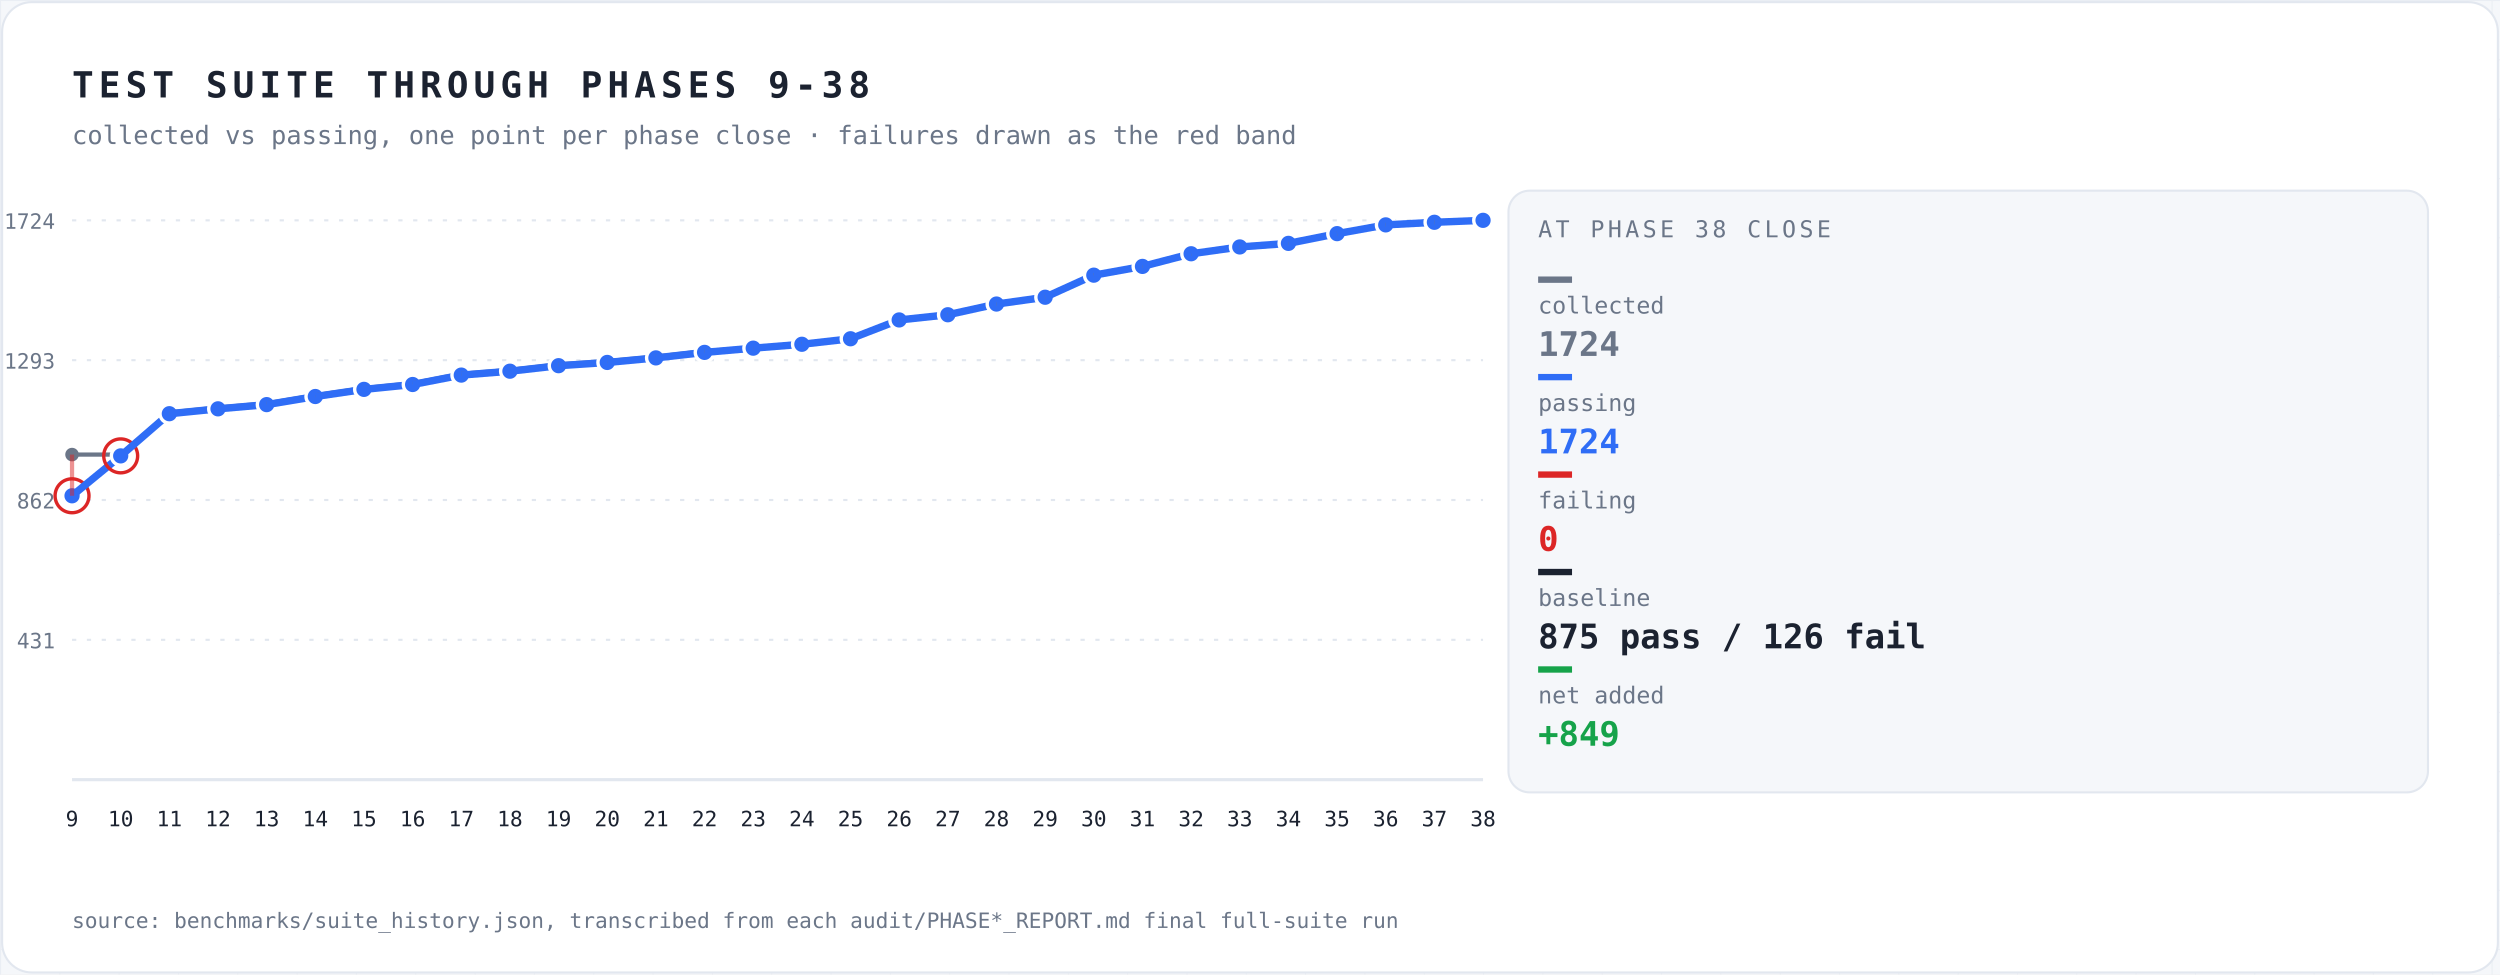
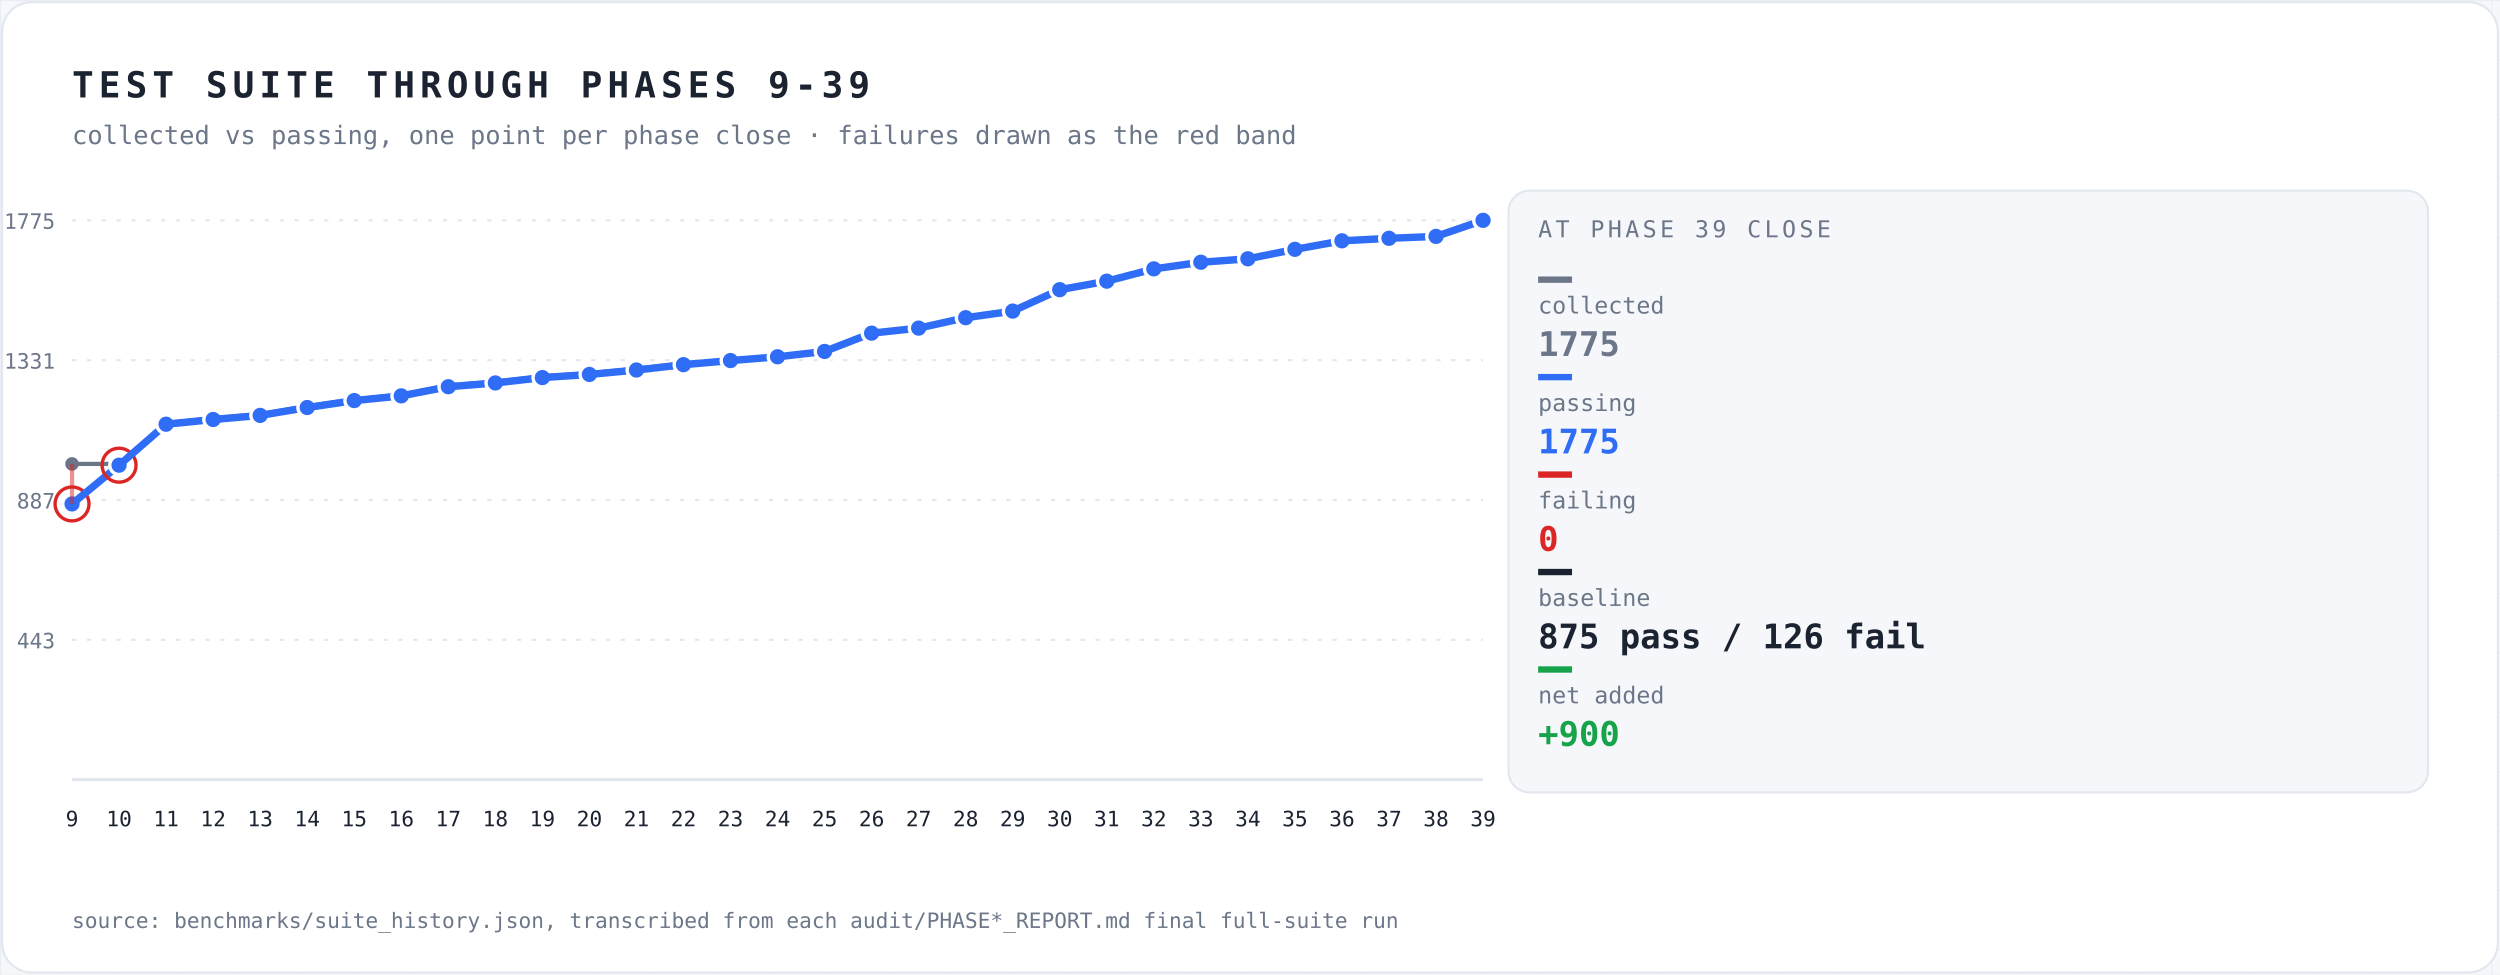
- <svg xmlns="http://www.w3.org/2000/svg" width="1180" height="460" viewBox="0 0 1180 460" role="img" aria-label="TEST SUITE THROUGH PHASES 9-38: collected vs passing, one point per phase close · failures drawn as the red band">
+ <svg xmlns="http://www.w3.org/2000/svg" width="1180" height="460" viewBox="0 0 1180 460" role="img" aria-label="TEST SUITE THROUGH PHASES 9-39: collected vs passing, one point per phase close · failures drawn as the red band">
  <defs>
    <pattern id="grid" width="28" height="28" patternUnits="userSpaceOnUse">
      <path d="M28 0H0v28" fill="none" stroke="#e2e7ef" stroke-width="1" />
    </pattern>
  </defs>
  <rect width="100%" height="100%" fill="#f5f7fa" />
  <rect width="100%" height="100%" fill="url(#grid)" opacity=".55" />
  <rect x="1" y="1" width="1178" height="458" rx="14" fill="#ffffff" stroke="#e2e7ef" />
-   <text x="34" y="46" font-family="ui-monospace, 'SF Mono', Menlo, Consolas, monospace" font-size="17" font-weight="700" letter-spacing="2.4" fill="#1b2230">TEST SUITE THROUGH PHASES 9-38</text>
+   <text x="34" y="46" font-family="ui-monospace, 'SF Mono', Menlo, Consolas, monospace" font-size="17" font-weight="700" letter-spacing="2.4" fill="#1b2230">TEST SUITE THROUGH PHASES 9-39</text>
  <text x="34" y="68" font-family="ui-monospace, 'SF Mono', Menlo, Consolas, monospace" font-size="12" fill="#6b7688">collected vs passing, one point per phase close · failures drawn as the red band</text>
  <line x1="34" y1="368" x2="700" y2="368" stroke="#e2e7ef" stroke-width="1.5" />
  <line x1="34" y1="302.0" x2="700" y2="302.0" stroke="#e2e7ef" stroke-dasharray="2 5" />
-   <text x="26" y="306.0" text-anchor="end" font-family="ui-monospace, 'SF Mono', Menlo, Consolas, monospace" font-size="10" fill="#6b7688">431</text>
+   <text x="26" y="306.0" text-anchor="end" font-family="ui-monospace, 'SF Mono', Menlo, Consolas, monospace" font-size="10" fill="#6b7688">443</text>
  <line x1="34" y1="236.0" x2="700" y2="236.0" stroke="#e2e7ef" stroke-dasharray="2 5" />
-   <text x="26" y="240.0" text-anchor="end" font-family="ui-monospace, 'SF Mono', Menlo, Consolas, monospace" font-size="10" fill="#6b7688">862</text>
+   <text x="26" y="240.0" text-anchor="end" font-family="ui-monospace, 'SF Mono', Menlo, Consolas, monospace" font-size="10" fill="#6b7688">887</text>
  <line x1="34" y1="170.0" x2="700" y2="170.0" stroke="#e2e7ef" stroke-dasharray="2 5" />
-   <text x="26" y="174.0" text-anchor="end" font-family="ui-monospace, 'SF Mono', Menlo, Consolas, monospace" font-size="10" fill="#6b7688">1293</text>
+   <text x="26" y="174.0" text-anchor="end" font-family="ui-monospace, 'SF Mono', Menlo, Consolas, monospace" font-size="10" fill="#6b7688">1331</text>
  <line x1="34" y1="104.0" x2="700" y2="104.0" stroke="#e2e7ef" stroke-dasharray="2 5" />
-   <text x="26" y="108.0" text-anchor="end" font-family="ui-monospace, 'SF Mono', Menlo, Consolas, monospace" font-size="10" fill="#6b7688">1724</text>
-   <circle cx="34.0" cy="214.561" r="3.2" fill="#6b7688" />
-   <circle cx="34.0" cy="234.009" r="4.4" fill="#2f6df6" stroke="#ffffff" stroke-width="1.6" />
-   <circle cx="34.0" cy="234.009" r="8" fill="none" stroke="#dc2626" stroke-width="1.6" />
+   <text x="26" y="108.0" text-anchor="end" font-family="ui-monospace, 'SF Mono', Menlo, Consolas, monospace" font-size="10" fill="#6b7688">1775</text>
+   <circle cx="34.0" cy="218.97" r="3.2" fill="#6b7688" />
+   <circle cx="34.0" cy="237.859" r="4.4" fill="#2f6df6" stroke="#ffffff" stroke-width="1.6" />
+   <circle cx="34.0" cy="237.859" r="8" fill="none" stroke="#dc2626" stroke-width="1.6" />
  <text x="34.0" y="390" text-anchor="middle" font-family="ui-monospace, 'SF Mono', Menlo, Consolas, monospace" font-size="10" fill="#1b2230">9</text>
-   <line x1="34.0" y1="214.561" x2="56.966" y2="214.561" stroke="#6b7688" stroke-width="2" />
-   <line x1="34.0" y1="234.009" x2="56.966" y2="215.174" stroke="#2f6df6" stroke-width="3.5" />
-   <line x1="34.0" y1="214.561" x2="34.0" y2="234.009" stroke="#dc2626" stroke-width="2" opacity=".5" />
-   <circle cx="56.966" cy="214.561" r="3.2" fill="#6b7688" />
-   <circle cx="56.966" cy="215.174" r="4.4" fill="#2f6df6" stroke="#ffffff" stroke-width="1.6" />
-   <circle cx="56.966" cy="215.174" r="8" fill="none" stroke="#dc2626" stroke-width="1.6" />
-   <text x="56.966" y="390" text-anchor="middle" font-family="ui-monospace, 'SF Mono', Menlo, Consolas, monospace" font-size="10" fill="#1b2230">10</text>
-   <line x1="56.966" y1="214.561" x2="79.931" y2="194.654" stroke="#6b7688" stroke-width="2" />
-   <line x1="56.966" y1="215.174" x2="79.931" y2="195.267" stroke="#2f6df6" stroke-width="3.5" />
-   <circle cx="79.931" cy="194.654" r="3.2" fill="#6b7688" />
-   <circle cx="79.931" cy="195.267" r="4.4" fill="#2f6df6" stroke="#ffffff" stroke-width="1.6" />
-   <text x="79.931" y="390" text-anchor="middle" font-family="ui-monospace, 'SF Mono', Menlo, Consolas, monospace" font-size="10" fill="#1b2230">11</text>
-   <line x1="79.931" y1="194.654" x2="102.897" y2="192.357" stroke="#6b7688" stroke-width="2" />
-   <line x1="79.931" y1="195.267" x2="102.897" y2="192.97" stroke="#2f6df6" stroke-width="3.5" />
-   <circle cx="102.897" cy="192.357" r="3.2" fill="#6b7688" />
-   <circle cx="102.897" cy="192.97" r="4.4" fill="#2f6df6" stroke="#ffffff" stroke-width="1.6" />
-   <text x="102.897" y="390" text-anchor="middle" font-family="ui-monospace, 'SF Mono', Menlo, Consolas, monospace" font-size="10" fill="#1b2230">12</text>
-   <line x1="102.897" y1="192.357" x2="125.862" y2="190.367" stroke="#6b7688" stroke-width="2" />
-   <line x1="102.897" y1="192.97" x2="125.862" y2="190.979" stroke="#2f6df6" stroke-width="3.5" />
-   <circle cx="125.862" cy="190.367" r="3.2" fill="#6b7688" />
-   <circle cx="125.862" cy="190.979" r="4.4" fill="#2f6df6" stroke="#ffffff" stroke-width="1.6" />
-   <text x="125.862" y="390" text-anchor="middle" font-family="ui-monospace, 'SF Mono', Menlo, Consolas, monospace" font-size="10" fill="#1b2230">13</text>
-   <line x1="125.862" y1="190.367" x2="148.828" y2="186.538" stroke="#6b7688" stroke-width="2" />
-   <line x1="125.862" y1="190.979" x2="148.828" y2="187.151" stroke="#2f6df6" stroke-width="3.5" />
-   <circle cx="148.828" cy="186.538" r="3.2" fill="#6b7688" />
-   <circle cx="148.828" cy="187.151" r="4.4" fill="#2f6df6" stroke="#ffffff" stroke-width="1.6" />
-   <text x="148.828" y="390" text-anchor="middle" font-family="ui-monospace, 'SF Mono', Menlo, Consolas, monospace" font-size="10" fill="#1b2230">14</text>
-   <line x1="148.828" y1="186.538" x2="171.793" y2="183.169" stroke="#6b7688" stroke-width="2" />
-   <line x1="148.828" y1="187.151" x2="171.793" y2="183.782" stroke="#2f6df6" stroke-width="3.5" />
-   <circle cx="171.793" cy="183.169" r="3.2" fill="#6b7688" />
-   <circle cx="171.793" cy="183.782" r="4.4" fill="#2f6df6" stroke="#ffffff" stroke-width="1.6" />
-   <text x="171.793" y="390" text-anchor="middle" font-family="ui-monospace, 'SF Mono', Menlo, Consolas, monospace" font-size="10" fill="#1b2230">15</text>
-   <line x1="171.793" y1="183.169" x2="194.759" y2="180.872" stroke="#6b7688" stroke-width="2" />
-   <line x1="171.793" y1="183.782" x2="194.759" y2="181.485" stroke="#2f6df6" stroke-width="3.5" />
-   <circle cx="194.759" cy="180.872" r="3.2" fill="#6b7688" />
-   <circle cx="194.759" cy="181.485" r="4.4" fill="#2f6df6" stroke="#ffffff" stroke-width="1.6" />
-   <text x="194.759" y="390" text-anchor="middle" font-family="ui-monospace, 'SF Mono', Menlo, Consolas, monospace" font-size="10" fill="#1b2230">16</text>
-   <line x1="194.759" y1="180.872" x2="217.724" y2="176.432" stroke="#6b7688" stroke-width="2" />
-   <line x1="194.759" y1="181.485" x2="217.724" y2="177.044" stroke="#2f6df6" stroke-width="3.5" />
-   <circle cx="217.724" cy="176.432" r="3.2" fill="#6b7688" />
-   <circle cx="217.724" cy="177.044" r="4.4" fill="#2f6df6" stroke="#ffffff" stroke-width="1.6" />
-   <text x="217.724" y="390" text-anchor="middle" font-family="ui-monospace, 'SF Mono', Menlo, Consolas, monospace" font-size="10" fill="#1b2230">17</text>
-   <line x1="217.724" y1="176.432" x2="240.69" y2="174.594" stroke="#6b7688" stroke-width="2" />
-   <line x1="217.724" y1="177.044" x2="240.69" y2="175.206" stroke="#2f6df6" stroke-width="3.5" />
-   <circle cx="240.69" cy="174.594" r="3.2" fill="#6b7688" />
-   <circle cx="240.69" cy="175.206" r="4.4" fill="#2f6df6" stroke="#ffffff" stroke-width="1.6" />
-   <text x="240.69" y="390" text-anchor="middle" font-family="ui-monospace, 'SF Mono', Menlo, Consolas, monospace" font-size="10" fill="#1b2230">18</text>
-   <line x1="240.69" y1="174.594" x2="263.655" y2="171.991" stroke="#6b7688" stroke-width="2" />
-   <line x1="240.69" y1="175.206" x2="263.655" y2="172.603" stroke="#2f6df6" stroke-width="3.5" />
-   <circle cx="263.655" cy="171.991" r="3.2" fill="#6b7688" />
-   <circle cx="263.655" cy="172.603" r="4.4" fill="#2f6df6" stroke="#ffffff" stroke-width="1.6" />
-   <text x="263.655" y="390" text-anchor="middle" font-family="ui-monospace, 'SF Mono', Menlo, Consolas, monospace" font-size="10" fill="#1b2230">19</text>
-   <line x1="263.655" y1="171.991" x2="286.621" y2="170.459" stroke="#6b7688" stroke-width="2" />
-   <line x1="263.655" y1="172.603" x2="286.621" y2="171.072" stroke="#2f6df6" stroke-width="3.5" />
-   <circle cx="286.621" cy="170.459" r="3.2" fill="#6b7688" />
-   <circle cx="286.621" cy="171.072" r="4.4" fill="#2f6df6" stroke="#ffffff" stroke-width="1.6" />
-   <text x="286.621" y="390" text-anchor="middle" font-family="ui-monospace, 'SF Mono', Menlo, Consolas, monospace" font-size="10" fill="#1b2230">20</text>
-   <line x1="286.621" y1="170.459" x2="309.586" y2="168.316" stroke="#6b7688" stroke-width="2" />
-   <line x1="286.621" y1="171.072" x2="309.586" y2="168.928" stroke="#2f6df6" stroke-width="3.5" />
-   <circle cx="309.586" cy="168.316" r="3.2" fill="#6b7688" />
-   <circle cx="309.586" cy="168.928" r="4.4" fill="#2f6df6" stroke="#ffffff" stroke-width="1.6" />
-   <text x="309.586" y="390" text-anchor="middle" font-family="ui-monospace, 'SF Mono', Menlo, Consolas, monospace" font-size="10" fill="#1b2230">21</text>
-   <line x1="309.586" y1="168.316" x2="332.552" y2="165.712" stroke="#6b7688" stroke-width="2" />
-   <line x1="309.586" y1="168.928" x2="332.552" y2="166.325" stroke="#2f6df6" stroke-width="3.5" />
-   <circle cx="332.552" cy="165.712" r="3.2" fill="#6b7688" />
-   <circle cx="332.552" cy="166.325" r="4.4" fill="#2f6df6" stroke="#ffffff" stroke-width="1.6" />
-   <text x="332.552" y="390" text-anchor="middle" font-family="ui-monospace, 'SF Mono', Menlo, Consolas, monospace" font-size="10" fill="#1b2230">22</text>
-   <line x1="332.552" y1="165.712" x2="355.517" y2="164.181" stroke="#6b7688" stroke-width="2" />
-   <line x1="332.552" y1="166.325" x2="355.517" y2="164.334" stroke="#2f6df6" stroke-width="3.5" />
-   <circle cx="355.517" cy="164.181" r="3.2" fill="#6b7688" />
-   <circle cx="355.517" cy="164.334" r="4.4" fill="#2f6df6" stroke="#ffffff" stroke-width="1.6" />
-   <text x="355.517" y="390" text-anchor="middle" font-family="ui-monospace, 'SF Mono', Menlo, Consolas, monospace" font-size="10" fill="#1b2230">23</text>
-   <line x1="355.517" y1="164.181" x2="378.483" y2="162.343" stroke="#6b7688" stroke-width="2" />
-   <line x1="355.517" y1="164.334" x2="378.483" y2="162.497" stroke="#2f6df6" stroke-width="3.5" />
-   <circle cx="378.483" cy="162.343" r="3.2" fill="#6b7688" />
-   <circle cx="378.483" cy="162.497" r="4.4" fill="#2f6df6" stroke="#ffffff" stroke-width="1.6" />
-   <text x="378.483" y="390" text-anchor="middle" font-family="ui-monospace, 'SF Mono', Menlo, Consolas, monospace" font-size="10" fill="#1b2230">24</text>
-   <line x1="378.483" y1="162.343" x2="401.448" y2="159.74" stroke="#6b7688" stroke-width="2" />
-   <line x1="378.483" y1="162.497" x2="401.448" y2="159.893" stroke="#2f6df6" stroke-width="3.5" />
-   <circle cx="401.448" cy="159.74" r="3.2" fill="#6b7688" />
-   <circle cx="401.448" cy="159.893" r="4.4" fill="#2f6df6" stroke="#ffffff" stroke-width="1.6" />
-   <text x="401.448" y="390" text-anchor="middle" font-family="ui-monospace, 'SF Mono', Menlo, Consolas, monospace" font-size="10" fill="#1b2230">25</text>
-   <line x1="401.448" y1="159.74" x2="424.414" y2="151.012" stroke="#6b7688" stroke-width="2" />
-   <line x1="401.448" y1="159.893" x2="424.414" y2="151.012" stroke="#2f6df6" stroke-width="3.5" />
-   <circle cx="424.414" cy="151.012" r="3.2" fill="#6b7688" />
-   <circle cx="424.414" cy="151.012" r="4.4" fill="#2f6df6" stroke="#ffffff" stroke-width="1.6" />
-   <text x="424.414" y="390" text-anchor="middle" font-family="ui-monospace, 'SF Mono', Menlo, Consolas, monospace" font-size="10" fill="#1b2230">26</text>
-   <line x1="424.414" y1="151.012" x2="447.379" y2="148.561" stroke="#6b7688" stroke-width="2" />
-   <line x1="424.414" y1="151.012" x2="447.379" y2="148.561" stroke="#2f6df6" stroke-width="3.5" />
-   <circle cx="447.379" cy="148.561" r="3.2" fill="#6b7688" />
-   <circle cx="447.379" cy="148.561" r="4.4" fill="#2f6df6" stroke="#ffffff" stroke-width="1.6" />
-   <text x="447.379" y="390" text-anchor="middle" font-family="ui-monospace, 'SF Mono', Menlo, Consolas, monospace" font-size="10" fill="#1b2230">27</text>
-   <line x1="447.379" y1="148.561" x2="470.345" y2="143.508" stroke="#6b7688" stroke-width="2" />
-   <line x1="447.379" y1="148.561" x2="470.345" y2="143.508" stroke="#2f6df6" stroke-width="3.5" />
-   <circle cx="470.345" cy="143.508" r="3.2" fill="#6b7688" />
-   <circle cx="470.345" cy="143.508" r="4.4" fill="#2f6df6" stroke="#ffffff" stroke-width="1.6" />
-   <text x="470.345" y="390" text-anchor="middle" font-family="ui-monospace, 'SF Mono', Menlo, Consolas, monospace" font-size="10" fill="#1b2230">28</text>
-   <line x1="470.345" y1="143.508" x2="493.31" y2="140.292" stroke="#6b7688" stroke-width="2" />
-   <line x1="470.345" y1="143.508" x2="493.31" y2="140.292" stroke="#2f6df6" stroke-width="3.5" />
-   <circle cx="493.31" cy="140.292" r="3.2" fill="#6b7688" />
-   <circle cx="493.31" cy="140.292" r="4.4" fill="#2f6df6" stroke="#ffffff" stroke-width="1.6" />
-   <text x="493.31" y="390" text-anchor="middle" font-family="ui-monospace, 'SF Mono', Menlo, Consolas, monospace" font-size="10" fill="#1b2230">29</text>
-   <line x1="493.31" y1="140.292" x2="516.276" y2="129.879" stroke="#6b7688" stroke-width="2" />
-   <line x1="493.31" y1="140.292" x2="516.276" y2="129.879" stroke="#2f6df6" stroke-width="3.5" />
-   <circle cx="516.276" cy="129.879" r="3.2" fill="#6b7688" />
-   <circle cx="516.276" cy="129.879" r="4.4" fill="#2f6df6" stroke="#ffffff" stroke-width="1.6" />
-   <text x="516.276" y="390" text-anchor="middle" font-family="ui-monospace, 'SF Mono', Menlo, Consolas, monospace" font-size="10" fill="#1b2230">30</text>
-   <line x1="516.276" y1="129.879" x2="539.241" y2="125.745" stroke="#6b7688" stroke-width="2" />
-   <line x1="516.276" y1="129.879" x2="539.241" y2="125.745" stroke="#2f6df6" stroke-width="3.5" />
-   <circle cx="539.241" cy="125.745" r="3.2" fill="#6b7688" />
-   <circle cx="539.241" cy="125.745" r="4.4" fill="#2f6df6" stroke="#ffffff" stroke-width="1.6" />
-   <text x="539.241" y="390" text-anchor="middle" font-family="ui-monospace, 'SF Mono', Menlo, Consolas, monospace" font-size="10" fill="#1b2230">31</text>
-   <line x1="539.241" y1="125.745" x2="562.207" y2="119.773" stroke="#6b7688" stroke-width="2" />
-   <line x1="539.241" y1="125.745" x2="562.207" y2="119.773" stroke="#2f6df6" stroke-width="3.5" />
-   <circle cx="562.207" cy="119.773" r="3.2" fill="#6b7688" />
-   <circle cx="562.207" cy="119.773" r="4.4" fill="#2f6df6" stroke="#ffffff" stroke-width="1.6" />
-   <text x="562.207" y="390" text-anchor="middle" font-family="ui-monospace, 'SF Mono', Menlo, Consolas, monospace" font-size="10" fill="#1b2230">32</text>
-   <line x1="562.207" y1="119.773" x2="585.172" y2="116.557" stroke="#6b7688" stroke-width="2" />
-   <line x1="562.207" y1="119.773" x2="585.172" y2="116.557" stroke="#2f6df6" stroke-width="3.5" />
-   <circle cx="585.172" cy="116.557" r="3.2" fill="#6b7688" />
-   <circle cx="585.172" cy="116.557" r="4.4" fill="#2f6df6" stroke="#ffffff" stroke-width="1.6" />
-   <text x="585.172" y="390" text-anchor="middle" font-family="ui-monospace, 'SF Mono', Menlo, Consolas, monospace" font-size="10" fill="#1b2230">33</text>
-   <line x1="585.172" y1="116.557" x2="608.138" y2="114.872" stroke="#6b7688" stroke-width="2" />
-   <line x1="585.172" y1="116.557" x2="608.138" y2="114.872" stroke="#2f6df6" stroke-width="3.5" />
-   <circle cx="608.138" cy="114.872" r="3.2" fill="#6b7688" />
-   <circle cx="608.138" cy="114.872" r="4.4" fill="#2f6df6" stroke="#ffffff" stroke-width="1.6" />
-   <text x="608.138" y="390" text-anchor="middle" font-family="ui-monospace, 'SF Mono', Menlo, Consolas, monospace" font-size="10" fill="#1b2230">34</text>
-   <line x1="608.138" y1="114.872" x2="631.103" y2="110.278" stroke="#6b7688" stroke-width="2" />
-   <line x1="608.138" y1="114.872" x2="631.103" y2="110.278" stroke="#2f6df6" stroke-width="3.5" />
-   <circle cx="631.103" cy="110.278" r="3.2" fill="#6b7688" />
-   <circle cx="631.103" cy="110.278" r="4.4" fill="#2f6df6" stroke="#ffffff" stroke-width="1.6" />
-   <text x="631.103" y="390" text-anchor="middle" font-family="ui-monospace, 'SF Mono', Menlo, Consolas, monospace" font-size="10" fill="#1b2230">35</text>
-   <line x1="631.103" y1="110.278" x2="654.069" y2="106.144" stroke="#6b7688" stroke-width="2" />
-   <line x1="631.103" y1="110.278" x2="654.069" y2="106.144" stroke="#2f6df6" stroke-width="3.5" />
-   <circle cx="654.069" cy="106.144" r="3.2" fill="#6b7688" />
-   <circle cx="654.069" cy="106.144" r="4.4" fill="#2f6df6" stroke="#ffffff" stroke-width="1.6" />
-   <text x="654.069" y="390" text-anchor="middle" font-family="ui-monospace, 'SF Mono', Menlo, Consolas, monospace" font-size="10" fill="#1b2230">36</text>
-   <line x1="654.069" y1="106.144" x2="677.034" y2="104.919" stroke="#6b7688" stroke-width="2" />
-   <line x1="654.069" y1="106.144" x2="677.034" y2="104.919" stroke="#2f6df6" stroke-width="3.5" />
-   <circle cx="677.034" cy="104.919" r="3.2" fill="#6b7688" />
-   <circle cx="677.034" cy="104.919" r="4.4" fill="#2f6df6" stroke="#ffffff" stroke-width="1.6" />
-   <text x="677.034" y="390" text-anchor="middle" font-family="ui-monospace, 'SF Mono', Menlo, Consolas, monospace" font-size="10" fill="#1b2230">37</text>
-   <line x1="677.034" y1="104.919" x2="700.0" y2="104.0" stroke="#6b7688" stroke-width="2" />
-   <line x1="677.034" y1="104.919" x2="700.0" y2="104.0" stroke="#2f6df6" stroke-width="3.5" />
+   <line x1="34.0" y1="218.97" x2="56.2" y2="218.97" stroke="#6b7688" stroke-width="2" />
+   <line x1="34.0" y1="237.859" x2="56.2" y2="219.565" stroke="#2f6df6" stroke-width="3.5" />
+   <line x1="34.0" y1="218.97" x2="34.0" y2="237.859" stroke="#dc2626" stroke-width="2" opacity=".5" />
+   <circle cx="56.2" cy="218.97" r="3.2" fill="#6b7688" />
+   <circle cx="56.2" cy="219.565" r="4.4" fill="#2f6df6" stroke="#ffffff" stroke-width="1.6" />
+   <circle cx="56.2" cy="219.565" r="8" fill="none" stroke="#dc2626" stroke-width="1.6" />
+   <text x="56.2" y="390" text-anchor="middle" font-family="ui-monospace, 'SF Mono', Menlo, Consolas, monospace" font-size="10" fill="#1b2230">10</text>
+   <line x1="56.2" y1="218.97" x2="78.4" y2="199.635" stroke="#6b7688" stroke-width="2" />
+   <line x1="56.2" y1="219.565" x2="78.4" y2="200.23" stroke="#2f6df6" stroke-width="3.5" />
+   <circle cx="78.4" cy="199.635" r="3.2" fill="#6b7688" />
+   <circle cx="78.4" cy="200.23" r="4.4" fill="#2f6df6" stroke="#ffffff" stroke-width="1.6" />
+   <text x="78.4" y="390" text-anchor="middle" font-family="ui-monospace, 'SF Mono', Menlo, Consolas, monospace" font-size="10" fill="#1b2230">11</text>
+   <line x1="78.4" y1="199.635" x2="100.6" y2="197.404" stroke="#6b7688" stroke-width="2" />
+   <line x1="78.4" y1="200.23" x2="100.6" y2="197.999" stroke="#2f6df6" stroke-width="3.5" />
+   <circle cx="100.6" cy="197.404" r="3.2" fill="#6b7688" />
+   <circle cx="100.6" cy="197.999" r="4.4" fill="#2f6df6" stroke="#ffffff" stroke-width="1.6" />
+   <text x="100.6" y="390" text-anchor="middle" font-family="ui-monospace, 'SF Mono', Menlo, Consolas, monospace" font-size="10" fill="#1b2230">12</text>
+   <line x1="100.6" y1="197.404" x2="122.8" y2="195.47" stroke="#6b7688" stroke-width="2" />
+   <line x1="100.6" y1="197.999" x2="122.8" y2="196.065" stroke="#2f6df6" stroke-width="3.5" />
+   <circle cx="122.8" cy="195.47" r="3.2" fill="#6b7688" />
+   <circle cx="122.8" cy="196.065" r="4.4" fill="#2f6df6" stroke="#ffffff" stroke-width="1.6" />
+   <text x="122.8" y="390" text-anchor="middle" font-family="ui-monospace, 'SF Mono', Menlo, Consolas, monospace" font-size="10" fill="#1b2230">13</text>
+   <line x1="122.8" y1="195.47" x2="145.0" y2="191.752" stroke="#6b7688" stroke-width="2" />
+   <line x1="122.8" y1="196.065" x2="145.0" y2="192.347" stroke="#2f6df6" stroke-width="3.5" />
+   <circle cx="145.0" cy="191.752" r="3.2" fill="#6b7688" />
+   <circle cx="145.0" cy="192.347" r="4.4" fill="#2f6df6" stroke="#ffffff" stroke-width="1.6" />
+   <text x="145.0" y="390" text-anchor="middle" font-family="ui-monospace, 'SF Mono', Menlo, Consolas, monospace" font-size="10" fill="#1b2230">14</text>
+   <line x1="145.0" y1="191.752" x2="167.2" y2="188.48" stroke="#6b7688" stroke-width="2" />
+   <line x1="145.0" y1="192.347" x2="167.2" y2="189.075" stroke="#2f6df6" stroke-width="3.5" />
+   <circle cx="167.2" cy="188.48" r="3.2" fill="#6b7688" />
+   <circle cx="167.2" cy="189.075" r="4.4" fill="#2f6df6" stroke="#ffffff" stroke-width="1.6" />
+   <text x="167.2" y="390" text-anchor="middle" font-family="ui-monospace, 'SF Mono', Menlo, Consolas, monospace" font-size="10" fill="#1b2230">15</text>
+   <line x1="167.2" y1="188.48" x2="189.4" y2="186.249" stroke="#6b7688" stroke-width="2" />
+   <line x1="167.2" y1="189.075" x2="189.4" y2="186.844" stroke="#2f6df6" stroke-width="3.5" />
+   <circle cx="189.4" cy="186.249" r="3.2" fill="#6b7688" />
+   <circle cx="189.4" cy="186.844" r="4.4" fill="#2f6df6" stroke="#ffffff" stroke-width="1.6" />
+   <text x="189.4" y="390" text-anchor="middle" font-family="ui-monospace, 'SF Mono', Menlo, Consolas, monospace" font-size="10" fill="#1b2230">16</text>
+   <line x1="189.4" y1="186.249" x2="211.6" y2="181.936" stroke="#6b7688" stroke-width="2" />
+   <line x1="189.4" y1="186.844" x2="211.6" y2="182.531" stroke="#2f6df6" stroke-width="3.5" />
+   <circle cx="211.6" cy="181.936" r="3.2" fill="#6b7688" />
+   <circle cx="211.6" cy="182.531" r="4.4" fill="#2f6df6" stroke="#ffffff" stroke-width="1.6" />
+   <text x="211.6" y="390" text-anchor="middle" font-family="ui-monospace, 'SF Mono', Menlo, Consolas, monospace" font-size="10" fill="#1b2230">17</text>
+   <line x1="211.6" y1="181.936" x2="233.8" y2="180.151" stroke="#6b7688" stroke-width="2" />
+   <line x1="211.6" y1="182.531" x2="233.8" y2="180.746" stroke="#2f6df6" stroke-width="3.5" />
+   <circle cx="233.8" cy="180.151" r="3.2" fill="#6b7688" />
+   <circle cx="233.8" cy="180.746" r="4.4" fill="#2f6df6" stroke="#ffffff" stroke-width="1.6" />
+   <text x="233.8" y="390" text-anchor="middle" font-family="ui-monospace, 'SF Mono', Menlo, Consolas, monospace" font-size="10" fill="#1b2230">18</text>
+   <line x1="233.8" y1="180.151" x2="256.0" y2="177.623" stroke="#6b7688" stroke-width="2" />
+   <line x1="233.8" y1="180.746" x2="256.0" y2="178.217" stroke="#2f6df6" stroke-width="3.5" />
+   <circle cx="256.0" cy="177.623" r="3.2" fill="#6b7688" />
+   <circle cx="256.0" cy="178.217" r="4.4" fill="#2f6df6" stroke="#ffffff" stroke-width="1.6" />
+   <text x="256.0" y="390" text-anchor="middle" font-family="ui-monospace, 'SF Mono', Menlo, Consolas, monospace" font-size="10" fill="#1b2230">19</text>
+   <line x1="256.0" y1="177.623" x2="278.2" y2="176.135" stroke="#6b7688" stroke-width="2" />
+   <line x1="256.0" y1="178.217" x2="278.2" y2="176.73" stroke="#2f6df6" stroke-width="3.5" />
+   <circle cx="278.2" cy="176.135" r="3.2" fill="#6b7688" />
+   <circle cx="278.2" cy="176.73" r="4.4" fill="#2f6df6" stroke="#ffffff" stroke-width="1.6" />
+   <text x="278.2" y="390" text-anchor="middle" font-family="ui-monospace, 'SF Mono', Menlo, Consolas, monospace" font-size="10" fill="#1b2230">20</text>
+   <line x1="278.2" y1="176.135" x2="300.4" y2="174.053" stroke="#6b7688" stroke-width="2" />
+   <line x1="278.2" y1="176.73" x2="300.4" y2="174.648" stroke="#2f6df6" stroke-width="3.5" />
+   <circle cx="300.4" cy="174.053" r="3.2" fill="#6b7688" />
+   <circle cx="300.4" cy="174.648" r="4.4" fill="#2f6df6" stroke="#ffffff" stroke-width="1.6" />
+   <text x="300.4" y="390" text-anchor="middle" font-family="ui-monospace, 'SF Mono', Menlo, Consolas, monospace" font-size="10" fill="#1b2230">21</text>
+   <line x1="300.4" y1="174.053" x2="322.6" y2="171.525" stroke="#6b7688" stroke-width="2" />
+   <line x1="300.4" y1="174.648" x2="322.6" y2="172.119" stroke="#2f6df6" stroke-width="3.5" />
+   <circle cx="322.6" cy="171.525" r="3.2" fill="#6b7688" />
+   <circle cx="322.6" cy="172.119" r="4.4" fill="#2f6df6" stroke="#ffffff" stroke-width="1.6" />
+   <text x="322.6" y="390" text-anchor="middle" font-family="ui-monospace, 'SF Mono', Menlo, Consolas, monospace" font-size="10" fill="#1b2230">22</text>
+   <line x1="322.6" y1="171.525" x2="344.8" y2="170.037" stroke="#6b7688" stroke-width="2" />
+   <line x1="322.6" y1="172.119" x2="344.8" y2="170.186" stroke="#2f6df6" stroke-width="3.5" />
+   <circle cx="344.8" cy="170.037" r="3.2" fill="#6b7688" />
+   <circle cx="344.8" cy="170.186" r="4.4" fill="#2f6df6" stroke="#ffffff" stroke-width="1.6" />
+   <text x="344.8" y="390" text-anchor="middle" font-family="ui-monospace, 'SF Mono', Menlo, Consolas, monospace" font-size="10" fill="#1b2230">23</text>
+   <line x1="344.8" y1="170.037" x2="367.0" y2="168.252" stroke="#6b7688" stroke-width="2" />
+   <line x1="344.8" y1="170.186" x2="367.0" y2="168.401" stroke="#2f6df6" stroke-width="3.5" />
+   <circle cx="367.0" cy="168.252" r="3.2" fill="#6b7688" />
+   <circle cx="367.0" cy="168.401" r="4.4" fill="#2f6df6" stroke="#ffffff" stroke-width="1.6" />
+   <text x="367.0" y="390" text-anchor="middle" font-family="ui-monospace, 'SF Mono', Menlo, Consolas, monospace" font-size="10" fill="#1b2230">24</text>
+   <line x1="367.0" y1="168.252" x2="389.2" y2="165.724" stroke="#6b7688" stroke-width="2" />
+   <line x1="367.0" y1="168.401" x2="389.2" y2="165.873" stroke="#2f6df6" stroke-width="3.5" />
+   <circle cx="389.2" cy="165.724" r="3.2" fill="#6b7688" />
+   <circle cx="389.2" cy="165.873" r="4.4" fill="#2f6df6" stroke="#ffffff" stroke-width="1.6" />
+   <text x="389.2" y="390" text-anchor="middle" font-family="ui-monospace, 'SF Mono', Menlo, Consolas, monospace" font-size="10" fill="#1b2230">25</text>
+   <line x1="389.2" y1="165.724" x2="411.4" y2="157.246" stroke="#6b7688" stroke-width="2" />
+   <line x1="389.2" y1="165.873" x2="411.4" y2="157.246" stroke="#2f6df6" stroke-width="3.5" />
+   <circle cx="411.4" cy="157.246" r="3.2" fill="#6b7688" />
+   <circle cx="411.4" cy="157.246" r="4.4" fill="#2f6df6" stroke="#ffffff" stroke-width="1.6" />
+   <text x="411.4" y="390" text-anchor="middle" font-family="ui-monospace, 'SF Mono', Menlo, Consolas, monospace" font-size="10" fill="#1b2230">26</text>
+   <line x1="411.4" y1="157.246" x2="433.6" y2="154.866" stroke="#6b7688" stroke-width="2" />
+   <line x1="411.4" y1="157.246" x2="433.6" y2="154.866" stroke="#2f6df6" stroke-width="3.5" />
+   <circle cx="433.6" cy="154.866" r="3.2" fill="#6b7688" />
+   <circle cx="433.6" cy="154.866" r="4.4" fill="#2f6df6" stroke="#ffffff" stroke-width="1.6" />
+   <text x="433.6" y="390" text-anchor="middle" font-family="ui-monospace, 'SF Mono', Menlo, Consolas, monospace" font-size="10" fill="#1b2230">27</text>
+   <line x1="433.6" y1="154.866" x2="455.8" y2="149.958" stroke="#6b7688" stroke-width="2" />
+   <line x1="433.6" y1="154.866" x2="455.8" y2="149.958" stroke="#2f6df6" stroke-width="3.5" />
+   <circle cx="455.8" cy="149.958" r="3.2" fill="#6b7688" />
+   <circle cx="455.8" cy="149.958" r="4.4" fill="#2f6df6" stroke="#ffffff" stroke-width="1.6" />
+   <text x="455.8" y="390" text-anchor="middle" font-family="ui-monospace, 'SF Mono', Menlo, Consolas, monospace" font-size="10" fill="#1b2230">28</text>
+   <line x1="455.8" y1="149.958" x2="478.0" y2="146.835" stroke="#6b7688" stroke-width="2" />
+   <line x1="455.8" y1="149.958" x2="478.0" y2="146.835" stroke="#2f6df6" stroke-width="3.5" />
+   <circle cx="478.0" cy="146.835" r="3.2" fill="#6b7688" />
+   <circle cx="478.0" cy="146.835" r="4.4" fill="#2f6df6" stroke="#ffffff" stroke-width="1.6" />
+   <text x="478.0" y="390" text-anchor="middle" font-family="ui-monospace, 'SF Mono', Menlo, Consolas, monospace" font-size="10" fill="#1b2230">29</text>
+   <line x1="478.0" y1="146.835" x2="500.2" y2="136.721" stroke="#6b7688" stroke-width="2" />
+   <line x1="478.0" y1="146.835" x2="500.2" y2="136.721" stroke="#2f6df6" stroke-width="3.5" />
+   <circle cx="500.2" cy="136.721" r="3.2" fill="#6b7688" />
+   <circle cx="500.2" cy="136.721" r="4.4" fill="#2f6df6" stroke="#ffffff" stroke-width="1.6" />
+   <text x="500.2" y="390" text-anchor="middle" font-family="ui-monospace, 'SF Mono', Menlo, Consolas, monospace" font-size="10" fill="#1b2230">30</text>
+   <line x1="500.2" y1="136.721" x2="522.4" y2="132.705" stroke="#6b7688" stroke-width="2" />
+   <line x1="500.2" y1="136.721" x2="522.4" y2="132.705" stroke="#2f6df6" stroke-width="3.5" />
+   <circle cx="522.4" cy="132.705" r="3.2" fill="#6b7688" />
+   <circle cx="522.4" cy="132.705" r="4.4" fill="#2f6df6" stroke="#ffffff" stroke-width="1.6" />
+   <text x="522.4" y="390" text-anchor="middle" font-family="ui-monospace, 'SF Mono', Menlo, Consolas, monospace" font-size="10" fill="#1b2230">31</text>
+   <line x1="522.4" y1="132.705" x2="544.6" y2="126.905" stroke="#6b7688" stroke-width="2" />
+   <line x1="522.4" y1="132.705" x2="544.6" y2="126.905" stroke="#2f6df6" stroke-width="3.5" />
+   <circle cx="544.6" cy="126.905" r="3.2" fill="#6b7688" />
+   <circle cx="544.6" cy="126.905" r="4.4" fill="#2f6df6" stroke="#ffffff" stroke-width="1.6" />
+   <text x="544.6" y="390" text-anchor="middle" font-family="ui-monospace, 'SF Mono', Menlo, Consolas, monospace" font-size="10" fill="#1b2230">32</text>
+   <line x1="544.6" y1="126.905" x2="566.8" y2="123.781" stroke="#6b7688" stroke-width="2" />
+   <line x1="544.6" y1="126.905" x2="566.8" y2="123.781" stroke="#2f6df6" stroke-width="3.5" />
+   <circle cx="566.8" cy="123.781" r="3.2" fill="#6b7688" />
+   <circle cx="566.8" cy="123.781" r="4.4" fill="#2f6df6" stroke="#ffffff" stroke-width="1.6" />
+   <text x="566.8" y="390" text-anchor="middle" font-family="ui-monospace, 'SF Mono', Menlo, Consolas, monospace" font-size="10" fill="#1b2230">33</text>
+   <line x1="566.8" y1="123.781" x2="589.0" y2="122.145" stroke="#6b7688" stroke-width="2" />
+   <line x1="566.8" y1="123.781" x2="589.0" y2="122.145" stroke="#2f6df6" stroke-width="3.5" />
+   <circle cx="589.0" cy="122.145" r="3.2" fill="#6b7688" />
+   <circle cx="589.0" cy="122.145" r="4.4" fill="#2f6df6" stroke="#ffffff" stroke-width="1.6" />
+   <text x="589.0" y="390" text-anchor="middle" font-family="ui-monospace, 'SF Mono', Menlo, Consolas, monospace" font-size="10" fill="#1b2230">34</text>
+   <line x1="589" y1="122.145" x2="611.2" y2="117.683" stroke="#6b7688" stroke-width="2" />
+   <line x1="589" y1="122.145" x2="611.2" y2="117.683" stroke="#2f6df6" stroke-width="3.5" />
+   <circle cx="611.2" cy="117.683" r="3.2" fill="#6b7688" />
+   <circle cx="611.2" cy="117.683" r="4.4" fill="#2f6df6" stroke="#ffffff" stroke-width="1.6" />
+   <text x="611.2" y="390" text-anchor="middle" font-family="ui-monospace, 'SF Mono', Menlo, Consolas, monospace" font-size="10" fill="#1b2230">35</text>
+   <line x1="611.2" y1="117.683" x2="633.4" y2="113.668" stroke="#6b7688" stroke-width="2" />
+   <line x1="611.2" y1="117.683" x2="633.4" y2="113.668" stroke="#2f6df6" stroke-width="3.5" />
+   <circle cx="633.4" cy="113.668" r="3.2" fill="#6b7688" />
+   <circle cx="633.4" cy="113.668" r="4.4" fill="#2f6df6" stroke="#ffffff" stroke-width="1.6" />
+   <text x="633.4" y="390" text-anchor="middle" font-family="ui-monospace, 'SF Mono', Menlo, Consolas, monospace" font-size="10" fill="#1b2230">36</text>
+   <line x1="633.4" y1="113.668" x2="655.6" y2="112.478" stroke="#6b7688" stroke-width="2" />
+   <line x1="633.4" y1="113.668" x2="655.6" y2="112.478" stroke="#2f6df6" stroke-width="3.5" />
+   <circle cx="655.6" cy="112.478" r="3.2" fill="#6b7688" />
+   <circle cx="655.6" cy="112.478" r="4.4" fill="#2f6df6" stroke="#ffffff" stroke-width="1.6" />
+   <text x="655.6" y="390" text-anchor="middle" font-family="ui-monospace, 'SF Mono', Menlo, Consolas, monospace" font-size="10" fill="#1b2230">37</text>
+   <line x1="655.6" y1="112.478" x2="677.8" y2="111.585" stroke="#6b7688" stroke-width="2" />
+   <line x1="655.6" y1="112.478" x2="677.8" y2="111.585" stroke="#2f6df6" stroke-width="3.5" />
+   <circle cx="677.8" cy="111.585" r="3.2" fill="#6b7688" />
+   <circle cx="677.8" cy="111.585" r="4.4" fill="#2f6df6" stroke="#ffffff" stroke-width="1.6" />
+   <text x="677.8" y="390" text-anchor="middle" font-family="ui-monospace, 'SF Mono', Menlo, Consolas, monospace" font-size="10" fill="#1b2230">38</text>
+   <line x1="677.8" y1="111.585" x2="700.0" y2="104.0" stroke="#6b7688" stroke-width="2" />
+   <line x1="677.8" y1="111.585" x2="700.0" y2="104.0" stroke="#2f6df6" stroke-width="3.5" />
  <circle cx="700.0" cy="104.0" r="3.2" fill="#6b7688" />
  <circle cx="700.0" cy="104.0" r="4.4" fill="#2f6df6" stroke="#ffffff" stroke-width="1.6" />
-   <text x="700.0" y="390" text-anchor="middle" font-family="ui-monospace, 'SF Mono', Menlo, Consolas, monospace" font-size="10" fill="#1b2230">38</text>
+   <text x="700.0" y="390" text-anchor="middle" font-family="ui-monospace, 'SF Mono', Menlo, Consolas, monospace" font-size="10" fill="#1b2230">39</text>
  <rect x="712" y="90" width="434" height="284" rx="10" fill="#f5f7fa" stroke="#e2e7ef" />
-   <text x="726" y="112" font-family="ui-monospace, 'SF Mono', Menlo, Consolas, monospace" font-size="11" letter-spacing="1.6" fill="#6b7688">AT PHASE 38 CLOSE</text>
+   <text x="726" y="112" font-family="ui-monospace, 'SF Mono', Menlo, Consolas, monospace" font-size="11" letter-spacing="1.6" fill="#6b7688">AT PHASE 39 CLOSE</text>
  <line x1="726" y1="132" x2="742" y2="132" stroke="#6b7688" stroke-width="3" />
  <text x="726" y="148" font-family="ui-monospace, 'SF Mono', Menlo, Consolas, monospace" font-size="11" fill="#6b7688">collected</text>
-   <text x="726" y="168" font-family="ui-monospace, 'SF Mono', Menlo, Consolas, monospace" font-size="16" font-weight="700" fill="#6b7688">1724</text>
+   <text x="726" y="168" font-family="ui-monospace, 'SF Mono', Menlo, Consolas, monospace" font-size="16" font-weight="700" fill="#6b7688">1775</text>
  <line x1="726" y1="178" x2="742" y2="178" stroke="#2f6df6" stroke-width="3" />
  <text x="726" y="194" font-family="ui-monospace, 'SF Mono', Menlo, Consolas, monospace" font-size="11" fill="#6b7688">passing</text>
-   <text x="726" y="214" font-family="ui-monospace, 'SF Mono', Menlo, Consolas, monospace" font-size="16" font-weight="700" fill="#2f6df6">1724</text>
+   <text x="726" y="214" font-family="ui-monospace, 'SF Mono', Menlo, Consolas, monospace" font-size="16" font-weight="700" fill="#2f6df6">1775</text>
  <line x1="726" y1="224" x2="742" y2="224" stroke="#dc2626" stroke-width="3" />
  <text x="726" y="240" font-family="ui-monospace, 'SF Mono', Menlo, Consolas, monospace" font-size="11" fill="#6b7688">failing</text>
  <text x="726" y="260" font-family="ui-monospace, 'SF Mono', Menlo, Consolas, monospace" font-size="16" font-weight="700" fill="#dc2626">0</text>
  <line x1="726" y1="270" x2="742" y2="270" stroke="#1b2230" stroke-width="3" />
  <text x="726" y="286" font-family="ui-monospace, 'SF Mono', Menlo, Consolas, monospace" font-size="11" fill="#6b7688">baseline</text>
  <text x="726" y="306" font-family="ui-monospace, 'SF Mono', Menlo, Consolas, monospace" font-size="16" font-weight="700" fill="#1b2230">875 pass / 126 fail</text>
  <line x1="726" y1="316" x2="742" y2="316" stroke="#16a34a" stroke-width="3" />
  <text x="726" y="332" font-family="ui-monospace, 'SF Mono', Menlo, Consolas, monospace" font-size="11" fill="#6b7688">net added</text>
-   <text x="726" y="352" font-family="ui-monospace, 'SF Mono', Menlo, Consolas, monospace" font-size="16" font-weight="700" fill="#16a34a">+849</text>
+   <text x="726" y="352" font-family="ui-monospace, 'SF Mono', Menlo, Consolas, monospace" font-size="16" font-weight="700" fill="#16a34a">+900</text>
  <text x="34" y="438" font-family="ui-monospace, 'SF Mono', Menlo, Consolas, monospace" font-size="10" fill="#6b7688">source: benchmarks/suite_history.json, transcribed from each audit/PHASE*_REPORT.md final full-suite run</text>
</svg>
